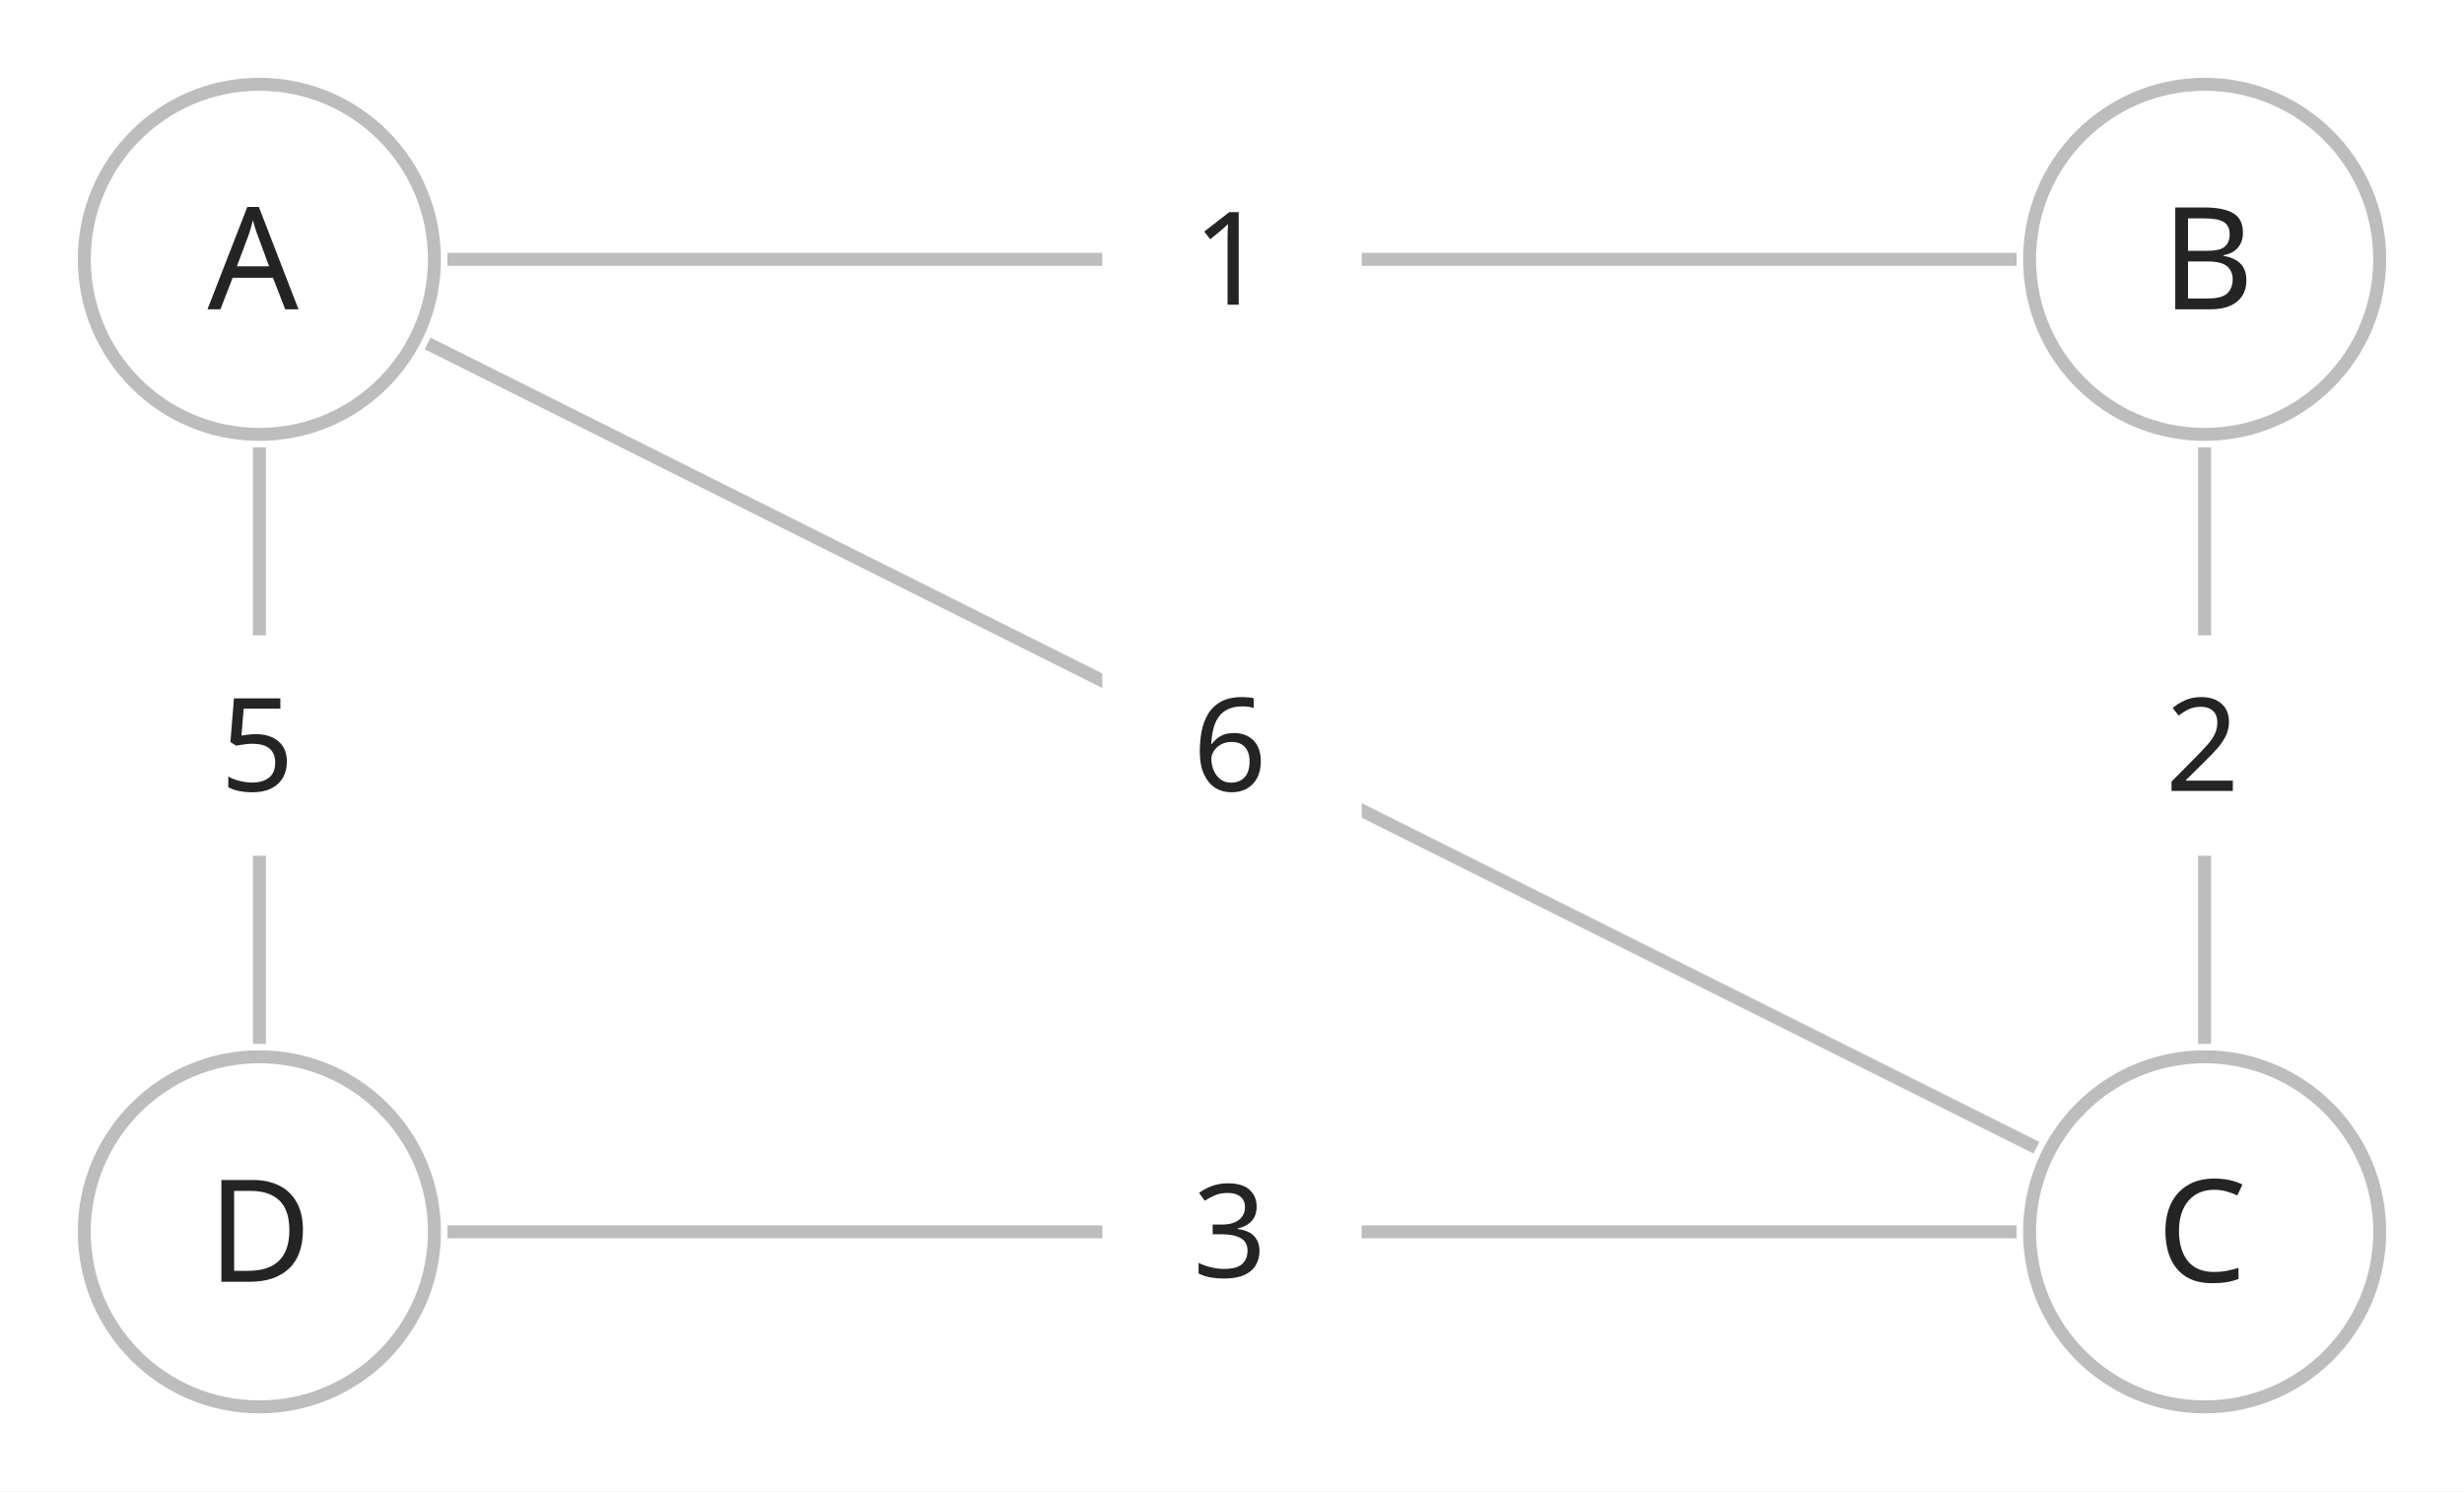
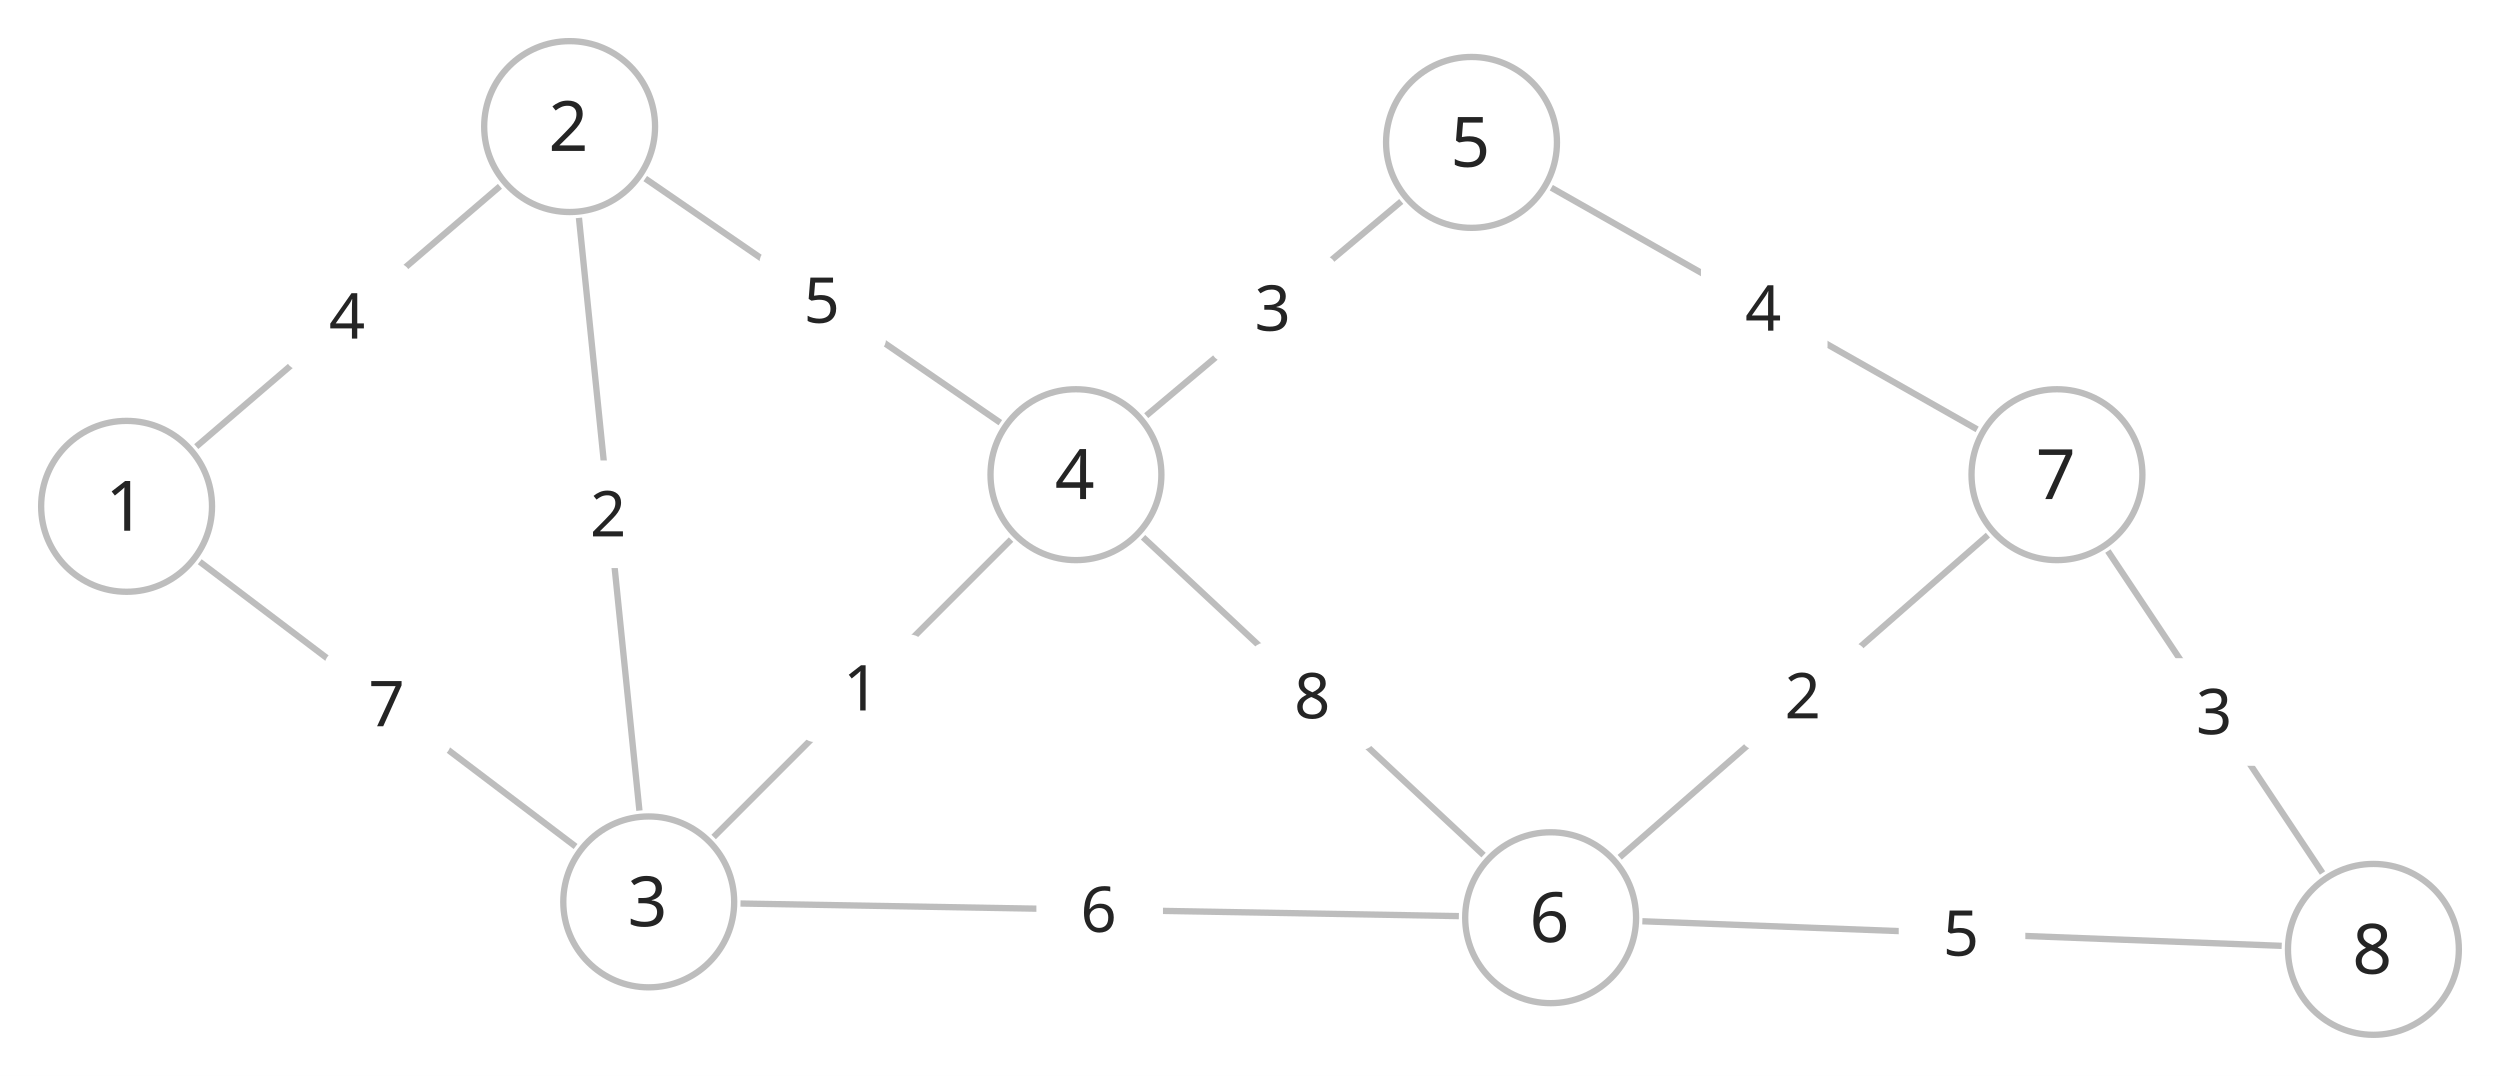
- <svg xmlns="http://www.w3.org/2000/svg" width="380" height="230" viewBox="290 90 380 230" role="img" aria-label="간선마다 가중치 1,2,3,5,6을 표시한 그래프." font-family="Nanum Gothic, sans-serif">
-   <rect x="290" y="90" width="380" height="230" fill="white" />
+ <svg xmlns="http://www.w3.org/2000/svg" width="790" height="340" viewBox="10 0 790 340" role="img" aria-label="8개 정점과 12개 간선의 가중치 그래프. 여러 경로의 비용을 간선 위의 수로 계산할 수 있습니다." font-family="Nanum Gothic, sans-serif">
+   <rect x="10" y="0" width="790" height="340" fill="white" />
  <g>
-     <line x1="359.0" y1="130.0" x2="601.0" y2="130.0" stroke="#bdbdbd" stroke-width="2" />
-     <line x1="630.0" y1="159.0" x2="630.0" y2="251.0" stroke="#bdbdbd" stroke-width="2" />
-     <line x1="601.0" y1="280.0" x2="359.0" y2="280.0" stroke="#bdbdbd" stroke-width="2" />
-     <line x1="330.0" y1="251.0" x2="330.0" y2="159.0" stroke="#bdbdbd" stroke-width="2" />
-     <line x1="355.938" y1="142.969" x2="604.062" y2="267.031" stroke="#bdbdbd" stroke-width="2" />
-     <rect x="461.0" y="114.0" width="38" height="32" rx="4" fill="white" stroke="white" stroke-width="2" />
-     <text x="473.94" y="137.00" font-size="20" fill="#242424">1</text>
-     <rect x="611.0" y="189.0" width="38" height="32" rx="4" fill="white" stroke="white" stroke-width="2" />
-     <text x="623.94" y="212.00" font-size="20" fill="#242424">2</text>
-     <rect x="461.0" y="264.0" width="38" height="32" rx="4" fill="white" stroke="white" stroke-width="2" />
-     <text x="473.94" y="287.00" font-size="20" fill="#242424">3</text>
-     <rect x="311.0" y="189.0" width="38" height="32" rx="4" fill="white" stroke="white" stroke-width="2" />
-     <text x="323.94" y="212.00" font-size="20" fill="#242424">5</text>
-     <rect x="461.0" y="189.0" width="38" height="32" rx="4" fill="white" stroke="white" stroke-width="2" />
-     <text x="473.94" y="212.00" font-size="20" fill="#242424">6</text>
-     <circle cx="330" cy="130" r="27" fill="white" stroke="#bdbdbd" stroke-width="2" />
-     <text x="322.00" y="137.70" font-size="22" fill="#242424">A</text>
-     <circle cx="630" cy="130" r="27" fill="white" stroke="#bdbdbd" stroke-width="2" />
-     <text x="623.33" y="137.70" font-size="22" fill="#242424">B</text>
-     <circle cx="630" cy="280" r="27" fill="white" stroke="#bdbdbd" stroke-width="2" />
-     <text x="622.61" y="287.70" font-size="22" fill="#242424">C</text>
-     <circle cx="330" cy="280" r="27" fill="white" stroke="#bdbdbd" stroke-width="2" />
-     <text x="322.00" y="287.70" font-size="22" fill="#242424">D</text>
+     <line x1="72.018" y1="141.127" x2="167.982" y2="58.873" stroke="#bdbdbd" stroke-width="2" />
+     <line x1="73.116" y1="177.512" x2="191.884" y2="267.488" stroke="#bdbdbd" stroke-width="2" />
+     <line x1="192.944" y1="68.85" x2="212.056" y2="256.15" stroke="#bdbdbd" stroke-width="2" />
+     <line x1="213.897" y1="56.429" x2="326.103" y2="133.571" stroke="#bdbdbd" stroke-width="2" />
+     <line x1="235.506" y1="264.494" x2="329.494" y2="170.506" stroke="#bdbdbd" stroke-width="2" />
+     <line x1="243.996" y1="285.509" x2="471.004" y2="289.491" stroke="#bdbdbd" stroke-width="2" />
+     <line x1="372.205" y1="131.347" x2="452.795" y2="63.653" stroke="#bdbdbd" stroke-width="2" />
+     <line x1="371.201" y1="169.787" x2="478.799" y2="270.213" stroke="#bdbdbd" stroke-width="2" />
+     <line x1="500.221" y1="59.315" x2="634.779" y2="135.685" stroke="#bdbdbd" stroke-width="2" />
+     <line x1="521.825" y1="270.903" x2="638.175" y2="169.097" stroke="#bdbdbd" stroke-width="2" />
+     <line x1="528.979" y1="291.115" x2="731.021" y2="298.885" stroke="#bdbdbd" stroke-width="2" />
+     <line x1="676.086" y1="174.129" x2="743.914" y2="275.871" stroke="#bdbdbd" stroke-width="2" />
+     <rect x="101.0" y="84.0" width="38" height="32" rx="4" fill="white" stroke="white" stroke-width="2" />
+     <text x="113.94" y="107.00" font-size="20" fill="#242424">4</text>
+     <rect x="113.5" y="206.5" width="38" height="32" rx="4" fill="white" stroke="white" stroke-width="2" />
+     <text x="126.44" y="229.50" font-size="20" fill="#242424">7</text>
+     <rect x="183.5" y="146.5" width="38" height="32" rx="4" fill="white" stroke="white" stroke-width="2" />
+     <text x="196.44" y="169.50" font-size="20" fill="#242424">2</text>
+     <rect x="251.0" y="79.0" width="38" height="32" rx="4" fill="white" stroke="white" stroke-width="2" />
+     <text x="263.94" y="102.00" font-size="20" fill="#242424">5</text>
+     <rect x="263.5" y="201.5" width="38" height="32" rx="4" fill="white" stroke="white" stroke-width="2" />
+     <text x="276.44" y="224.50" font-size="20" fill="#242424">1</text>
+     <rect x="338.5" y="271.5" width="38" height="32" rx="4" fill="white" stroke="white" stroke-width="2" />
+     <text x="351.44" y="294.50" font-size="20" fill="#242424">6</text>
+     <rect x="393.5" y="81.5" width="38" height="32" rx="4" fill="white" stroke="white" stroke-width="2" />
+     <text x="406.44" y="104.50" font-size="20" fill="#242424">3</text>
+     <rect x="406.0" y="204.0" width="38" height="32" rx="4" fill="white" stroke="white" stroke-width="2" />
+     <text x="418.94" y="227.00" font-size="20" fill="#242424">8</text>
+     <rect x="548.5" y="81.5" width="38" height="32" rx="4" fill="white" stroke="white" stroke-width="2" />
+     <text x="561.44" y="104.50" font-size="20" fill="#242424">4</text>
+     <rect x="561.0" y="204.0" width="38" height="32" rx="4" fill="white" stroke="white" stroke-width="2" />
+     <text x="573.94" y="227.00" font-size="20" fill="#242424">2</text>
+     <rect x="611.0" y="279.0" width="38" height="32" rx="4" fill="white" stroke="white" stroke-width="2" />
+     <text x="623.94" y="302.00" font-size="20" fill="#242424">5</text>
+     <rect x="691.0" y="209.0" width="38" height="32" rx="4" fill="white" stroke="white" stroke-width="2" />
+     <text x="703.94" y="232.00" font-size="20" fill="#242424">3</text>
+     <circle cx="50" cy="160" r="27" fill="white" stroke="#bdbdbd" stroke-width="2" />
+     <text x="43.33" y="167.70" font-size="22" fill="#242424">1</text>
+     <circle cx="190" cy="40" r="27" fill="white" stroke="#bdbdbd" stroke-width="2" />
+     <text x="183.33" y="47.70" font-size="22" fill="#242424">2</text>
+     <circle cx="215" cy="285" r="27" fill="white" stroke="#bdbdbd" stroke-width="2" />
+     <text x="208.33" y="292.70" font-size="22" fill="#242424">3</text>
+     <circle cx="350" cy="150" r="27" fill="white" stroke="#bdbdbd" stroke-width="2" />
+     <text x="343.33" y="157.70" font-size="22" fill="#242424">4</text>
+     <circle cx="475" cy="45" r="27" fill="white" stroke="#bdbdbd" stroke-width="2" />
+     <text x="468.33" y="52.70" font-size="22" fill="#242424">5</text>
+     <circle cx="500" cy="290" r="27" fill="white" stroke="#bdbdbd" stroke-width="2" />
+     <text x="493.33" y="297.70" font-size="22" fill="#242424">6</text>
+     <circle cx="660" cy="150" r="27" fill="white" stroke="#bdbdbd" stroke-width="2" />
+     <text x="653.33" y="157.70" font-size="22" fill="#242424">7</text>
+     <circle cx="760" cy="300" r="27" fill="white" stroke="#bdbdbd" stroke-width="2" />
+     <text x="753.33" y="307.70" font-size="22" fill="#242424">8</text>
  </g>
</svg>
